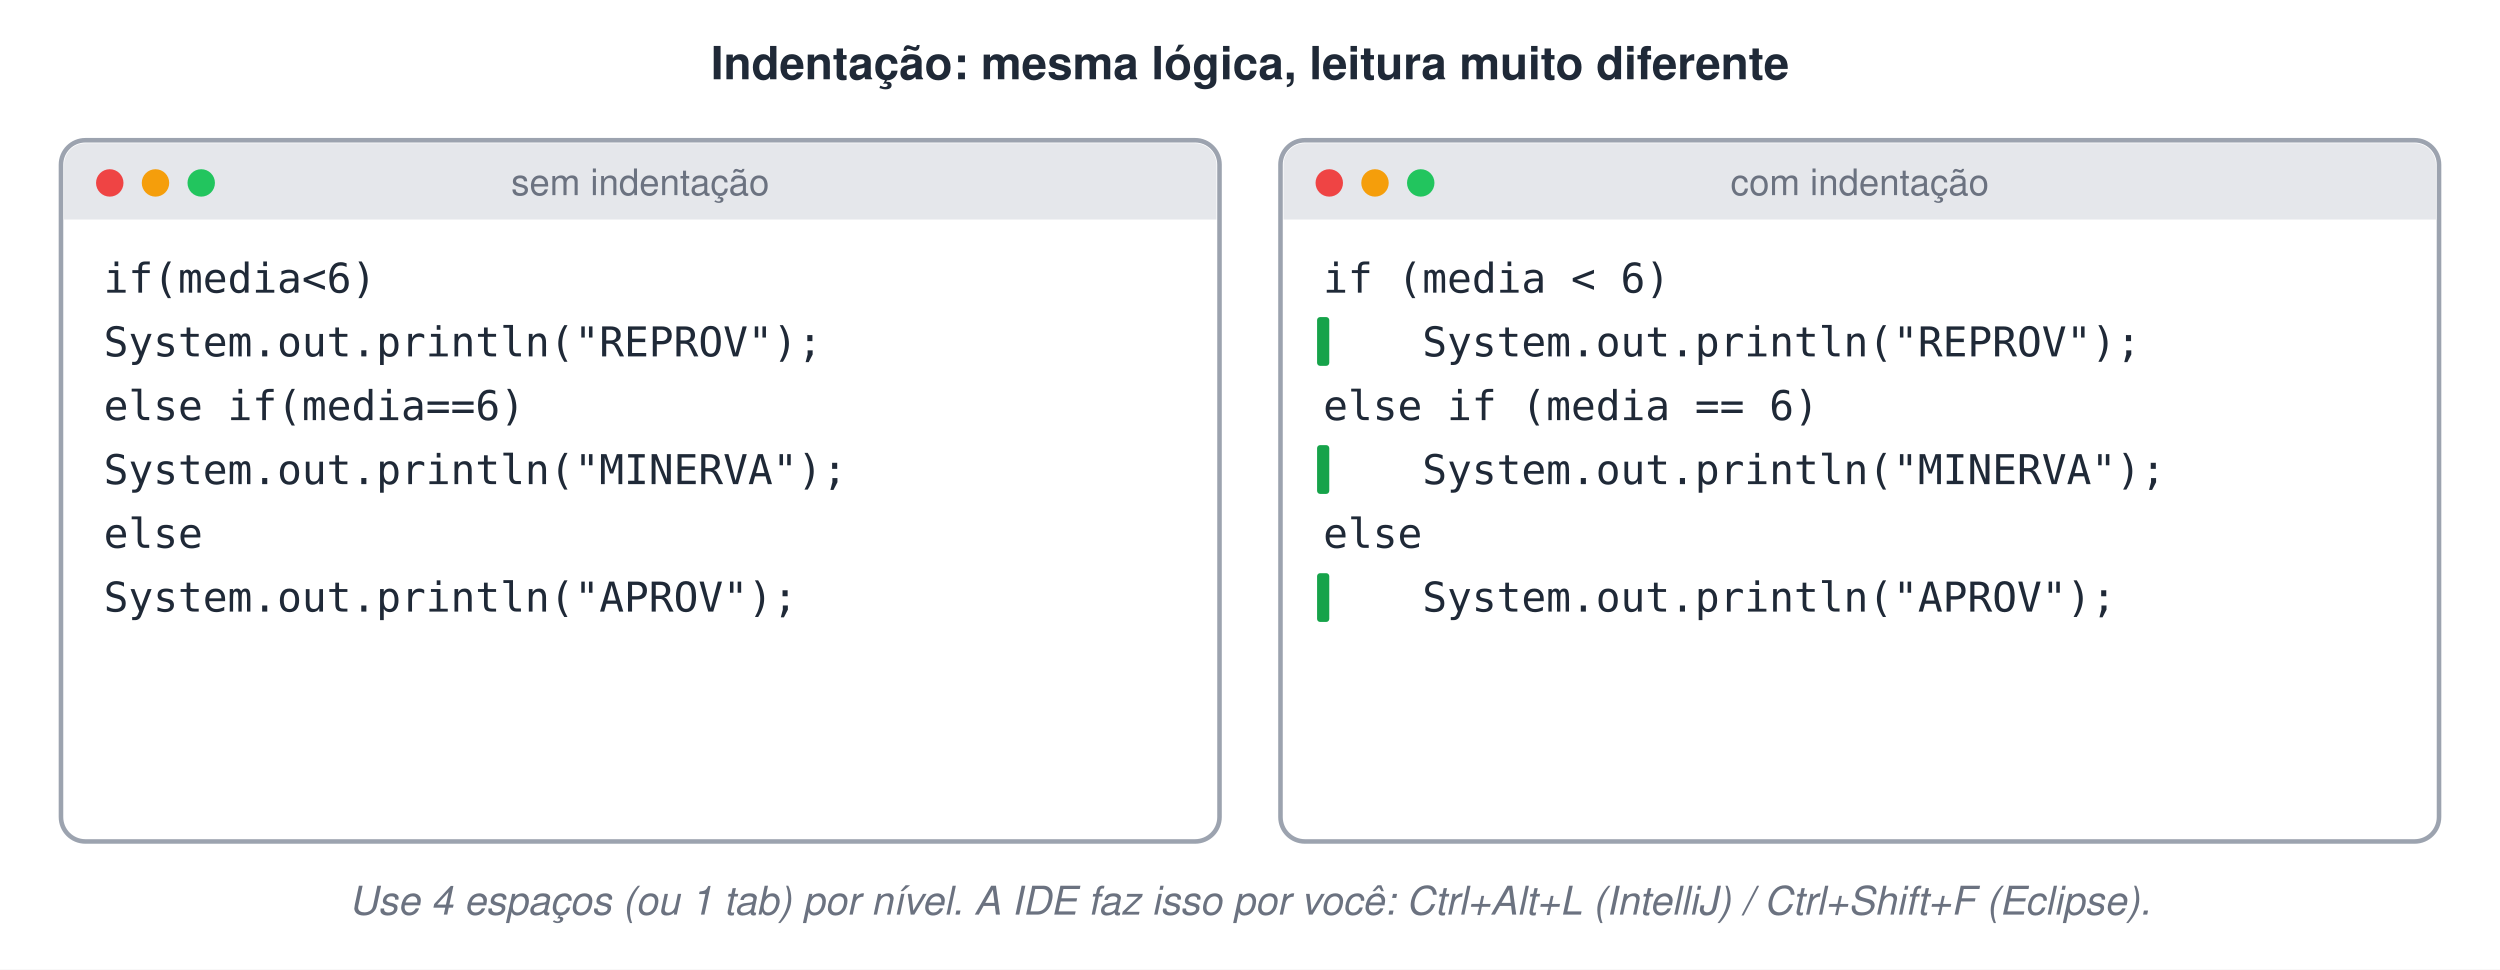
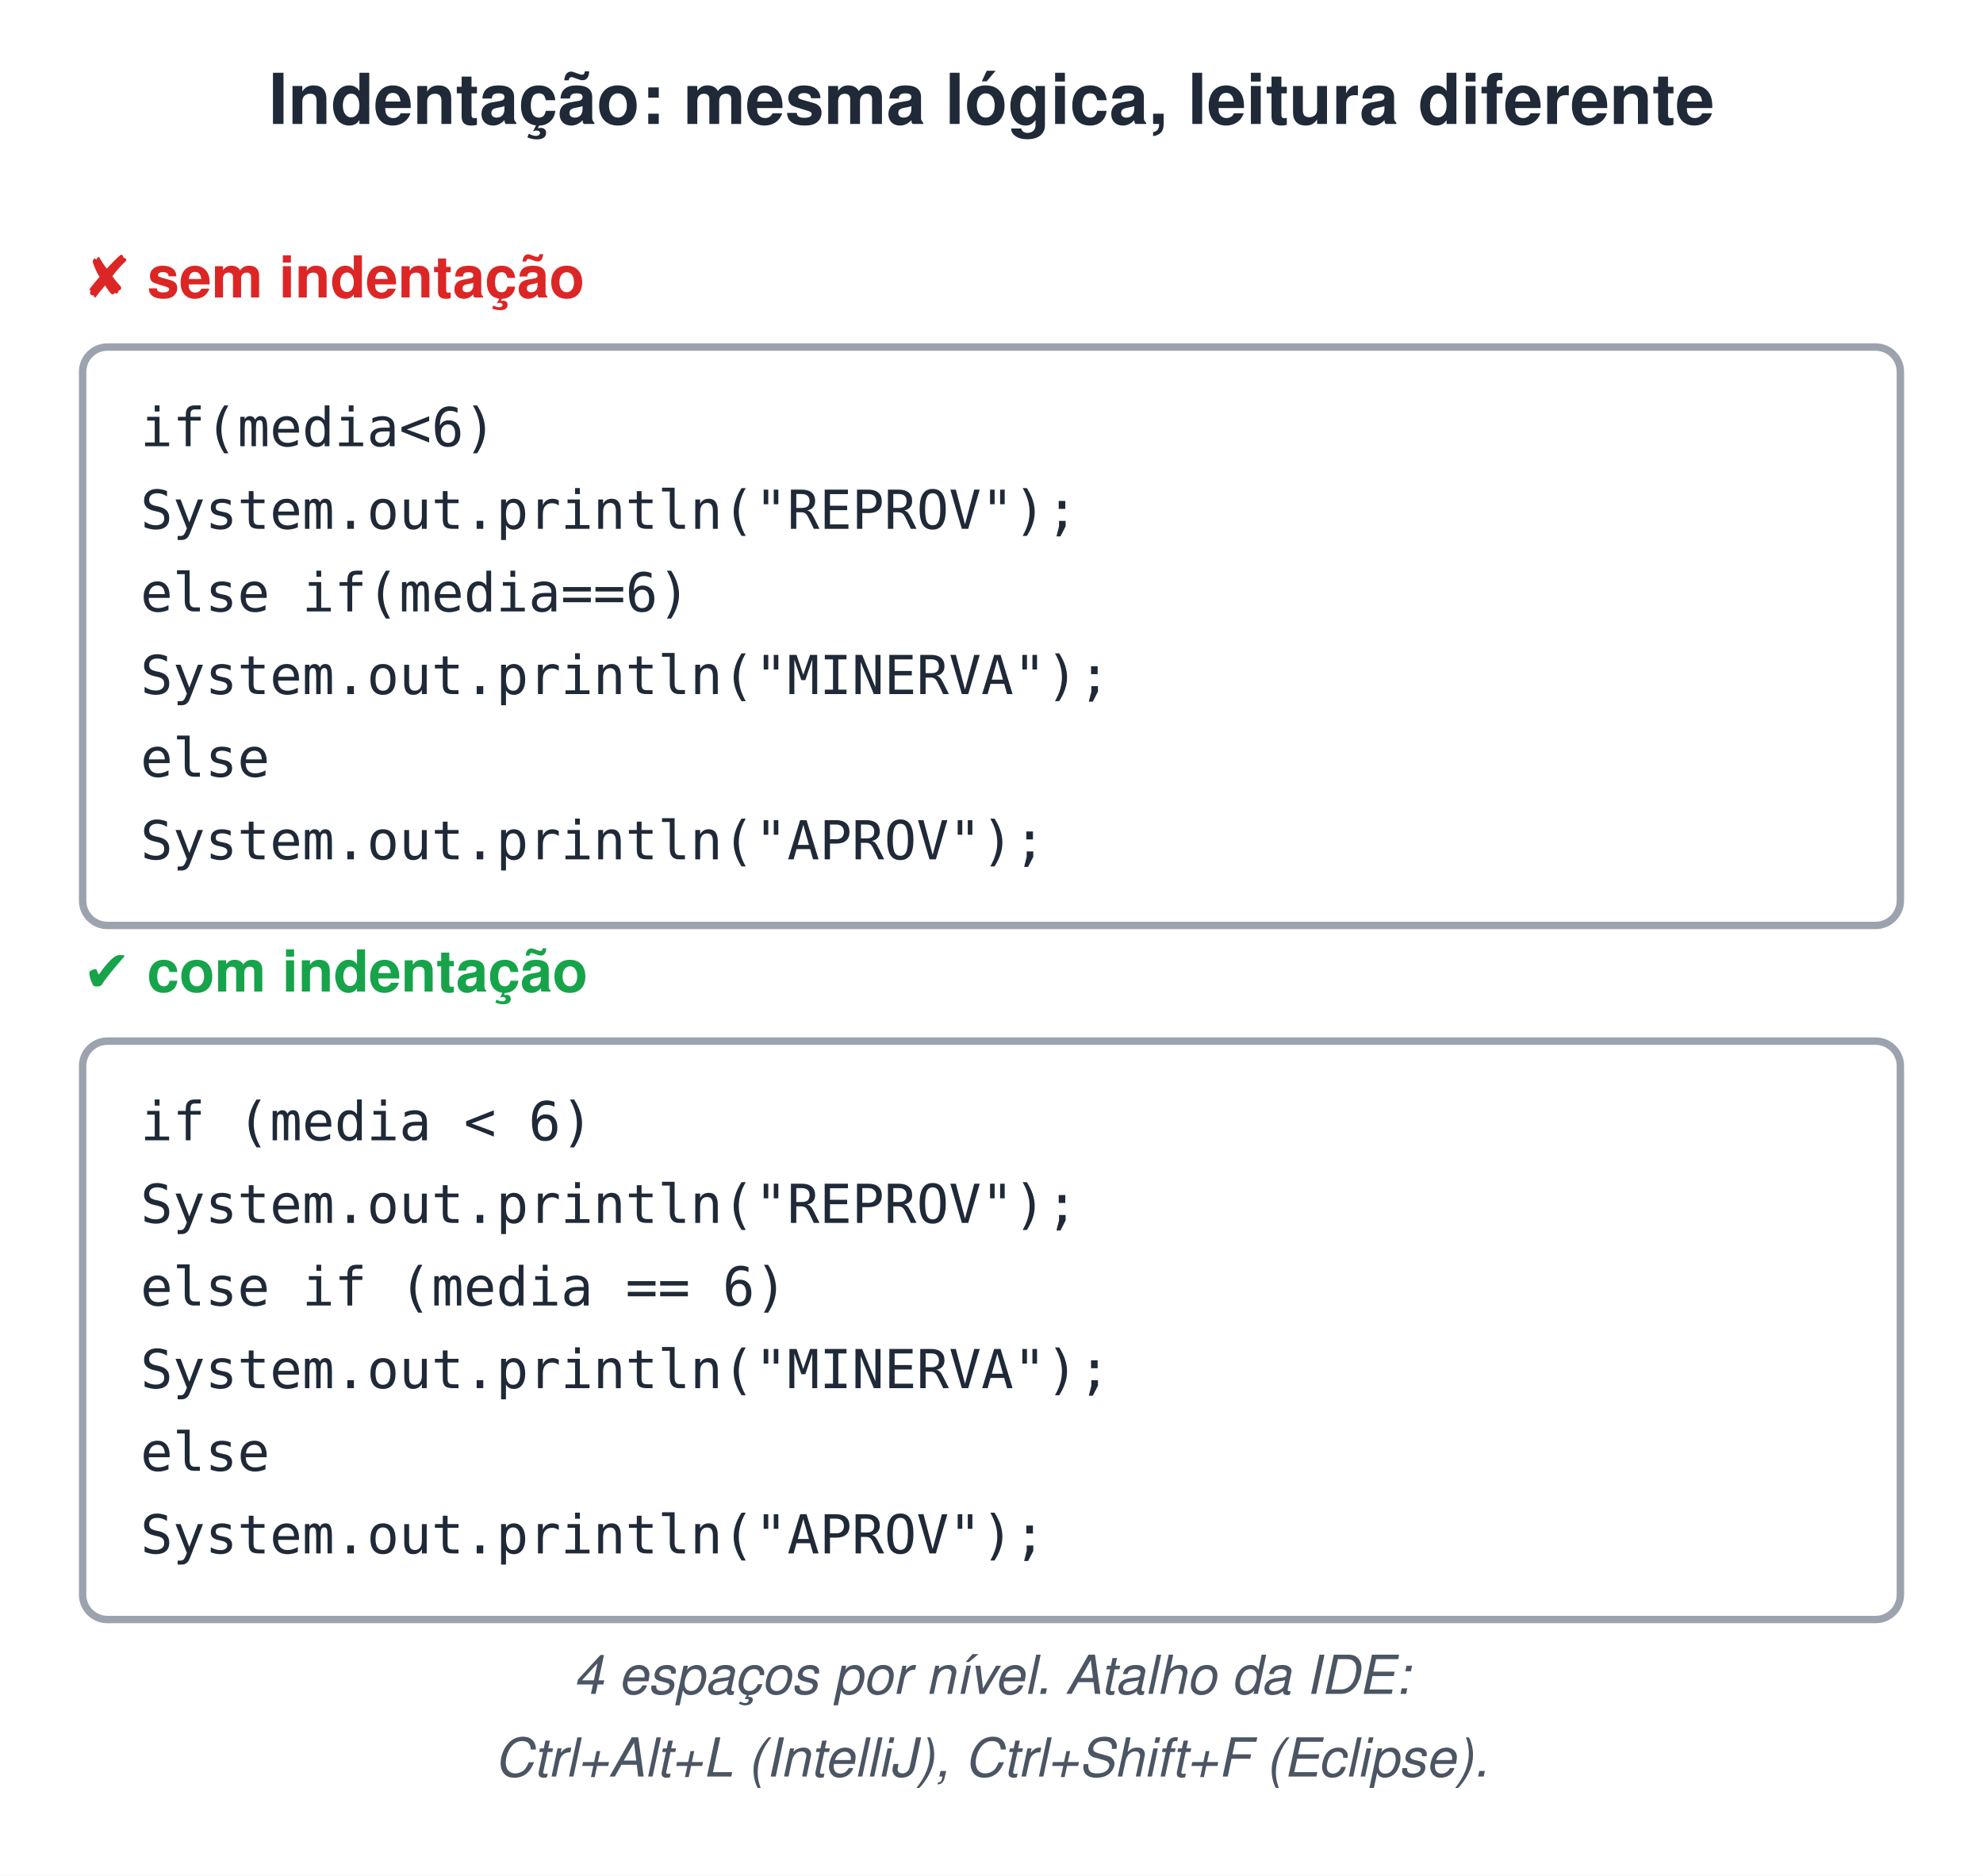
- <svg xmlns="http://www.w3.org/2000/svg" width="820" height="318" viewBox="0 0 820 318">
-   <style>text{font-family:Helvetica, Arial, 'DejaVu Sans', sans-serif}.m{font-family:Menlo, Consolas, 'DejaVu Sans Mono', monospace}</style>
-   <rect width="100%" height="100%" fill="#ffffff" />
-   <text x="410" y="26" font-size="15" font-weight="bold" fill="#1F2937" text-anchor="middle">Indentação: mesma lógica, leitura muito diferente</text>
-   <rect x="20" y="46" width="380" height="230" rx="8" fill="#FFFFFF" stroke="#9CA3AF" stroke-width="1.5" />
-   <path d="M28,47 h364 a7,7 0 0 1 7,7 v18 h-378 v-18 a7,7 0 0 1 7,-7 z" fill="#E5E7EB" />
-   <circle cx="36" cy="60" r="4.5" fill="#EF4444" />
-   <circle cx="51" cy="60" r="4.5" fill="#F59E0B" />
-   <circle cx="66" cy="60" r="4.5" fill="#22C55E" />
-   <text x="210" y="64" font-size="12" fill="#6B7280" text-anchor="middle">sem indentação</text>
-   <text x="34" y="96" class="m" font-size="13.5" fill="#1F2937" xml:space="preserve">if(media&lt;6)</text>
-   <text x="34" y="116.9" class="m" font-size="13.5" fill="#1F2937" xml:space="preserve">System.out.println("REPROV");</text>
-   <text x="34" y="137.8" class="m" font-size="13.5" fill="#1F2937" xml:space="preserve">else if(media==6)</text>
-   <text x="34" y="158.8" class="m" font-size="13.5" fill="#1F2937" xml:space="preserve">System.out.println("MINERVA");</text>
-   <text x="34" y="179.7" class="m" font-size="13.5" fill="#1F2937" xml:space="preserve">else</text>
-   <text x="34" y="200.6" class="m" font-size="13.5" fill="#1F2937" xml:space="preserve">System.out.println("APROV");</text>
-   <rect x="420" y="46" width="380" height="230" rx="8" fill="#FFFFFF" stroke="#9CA3AF" stroke-width="1.5" />
-   <path d="M428,47 h364 a7,7 0 0 1 7,7 v18 h-378 v-18 a7,7 0 0 1 7,-7 z" fill="#E5E7EB" />
-   <circle cx="436" cy="60" r="4.5" fill="#EF4444" />
-   <circle cx="451" cy="60" r="4.5" fill="#F59E0B" />
-   <circle cx="466" cy="60" r="4.5" fill="#22C55E" />
-   <text x="610" y="64" font-size="12" fill="#6B7280" text-anchor="middle">com indentação</text>
-   <text x="434" y="96" class="m" font-size="13.5" fill="#1F2937" xml:space="preserve">if (media &lt; 6)</text>
-   <text x="434" y="116.9" class="m" font-size="13.5" fill="#1F2937" xml:space="preserve">    System.out.println("REPROV");</text>
-   <text x="434" y="137.8" class="m" font-size="13.5" fill="#1F2937" xml:space="preserve">else if (media == 6)</text>
-   <text x="434" y="158.8" class="m" font-size="13.5" fill="#1F2937" xml:space="preserve">    System.out.println("MINERVA");</text>
-   <text x="434" y="179.7" class="m" font-size="13.5" fill="#1F2937" xml:space="preserve">else</text>
-   <text x="434" y="200.6" class="m" font-size="13.5" fill="#1F2937" xml:space="preserve">    System.out.println("APROV");</text>
-   <rect x="432" y="104" width="4" height="16" rx="1" fill="#16A34A" stroke="#16A34A" stroke-width="0" />
-   <rect x="432" y="146" width="4" height="16" rx="1" fill="#16A34A" stroke="#16A34A" stroke-width="0" />
-   <rect x="432" y="188" width="4" height="16" rx="1" fill="#16A34A" stroke="#16A34A" stroke-width="0" />
-   <text x="410" y="300" font-size="13" font-style="italic" fill="#6B7280" text-anchor="middle">Use 4 espaços (ou 1 tab) por nível. A IDE faz isso por você: Ctrl+Alt+L (IntelliJ) / Ctrl+Shift+F (Eclipse).</text>
+ <svg xmlns="http://www.w3.org/2000/svg" width="480" height="454" viewBox="0 0 480 454">
+   <style>text{white-space:pre;font-family:Helvetica,Arial,sans-serif;font-size:14px;fill:#1F2937}.t{font-size:17px;font-weight:bold}.b{font-weight:bold}.m{font-family:Menlo,Consolas,monospace;font-size:13px}.s{font-size:12.5px;fill:#4B5563}.n{font-size:13px;font-style:italic;fill:#4B5563}.c{text-anchor:middle}.r{text-anchor:end}.xB{fill:#DBEAFE;stroke:#2563EB}.xG{fill:#DCFCE7;stroke:#16A34A}.xO{fill:#FEF3C7;stroke:#D97706}.xP{fill:#EDE9FE;stroke:#7C3AED}.xR{fill:#FEE2E2;stroke:#DC2626}.xY{fill:#F3F4F6;stroke:#9CA3AF}.xW{fill:#fff;stroke:#9CA3AF}.xT{fill:#CCFBF1;stroke:#0D9488}.xK{fill:#FCE7F3;stroke:#DB2777}rect,ellipse,polygon{stroke-width:1.8}.l{stroke:#6B7280;stroke-width:1.8;fill:none}.d{stroke-dasharray:5 4}</style>
+   <defs>
+     <marker id="a" viewBox="0 0 10 10" refX="9" refY="5" markerWidth="7" markerHeight="7" orient="auto-start-reverse">
+       <path d="M0,0L10,5L0,10z" fill="#6B7280" />
+     </marker>
+   </defs>
+   <rect width="100%" height="100%" fill="#fff" />
+   <text x="240.0" y="30" class="t c">Indentação: mesma lógica, leitura diferente</text>
+   <text x="20" y="72" class="b" style="fill:#DC2626">✘ sem indentação</text>
+   <rect x="20" y="84" width="440" height="140" rx="6" class="xW" />
+   <text x="34" y="108" class="m">if(media&lt;6)</text>
+   <text x="34" y="128" class="m">System.out.println("REPROV");</text>
+   <text x="34" y="148" class="m">else if(media==6)</text>
+   <text x="34" y="168" class="m">System.out.println("MINERVA");</text>
+   <text x="34" y="188" class="m">else</text>
+   <text x="34" y="208" class="m">System.out.println("APROV");</text>
+   <text x="20" y="240" class="b" style="fill:#16A34A">✔ com indentação</text>
+   <rect x="20" y="252" width="440" height="140" rx="6" class="xW" />
+   <text x="34" y="276" class="m">if (media &lt; 6)</text>
+   <text x="34" y="296" class="m">    System.out.println("REPROV");</text>
+   <text x="34" y="316" class="m">else if (media == 6)</text>
+   <text x="34" y="336" class="m">    System.out.println("MINERVA");</text>
+   <text x="34" y="356" class="m">else</text>
+   <text x="34" y="376" class="m">    System.out.println("APROV");</text>
+   <text x="240.0" y="410" class="n c">4 espaços por nível. Atalho da IDE:</text>
+   <text x="240.0" y="430" class="n c">Ctrl+Alt+L (IntelliJ), Ctrl+Shift+F (Eclipse).</text>
</svg>
